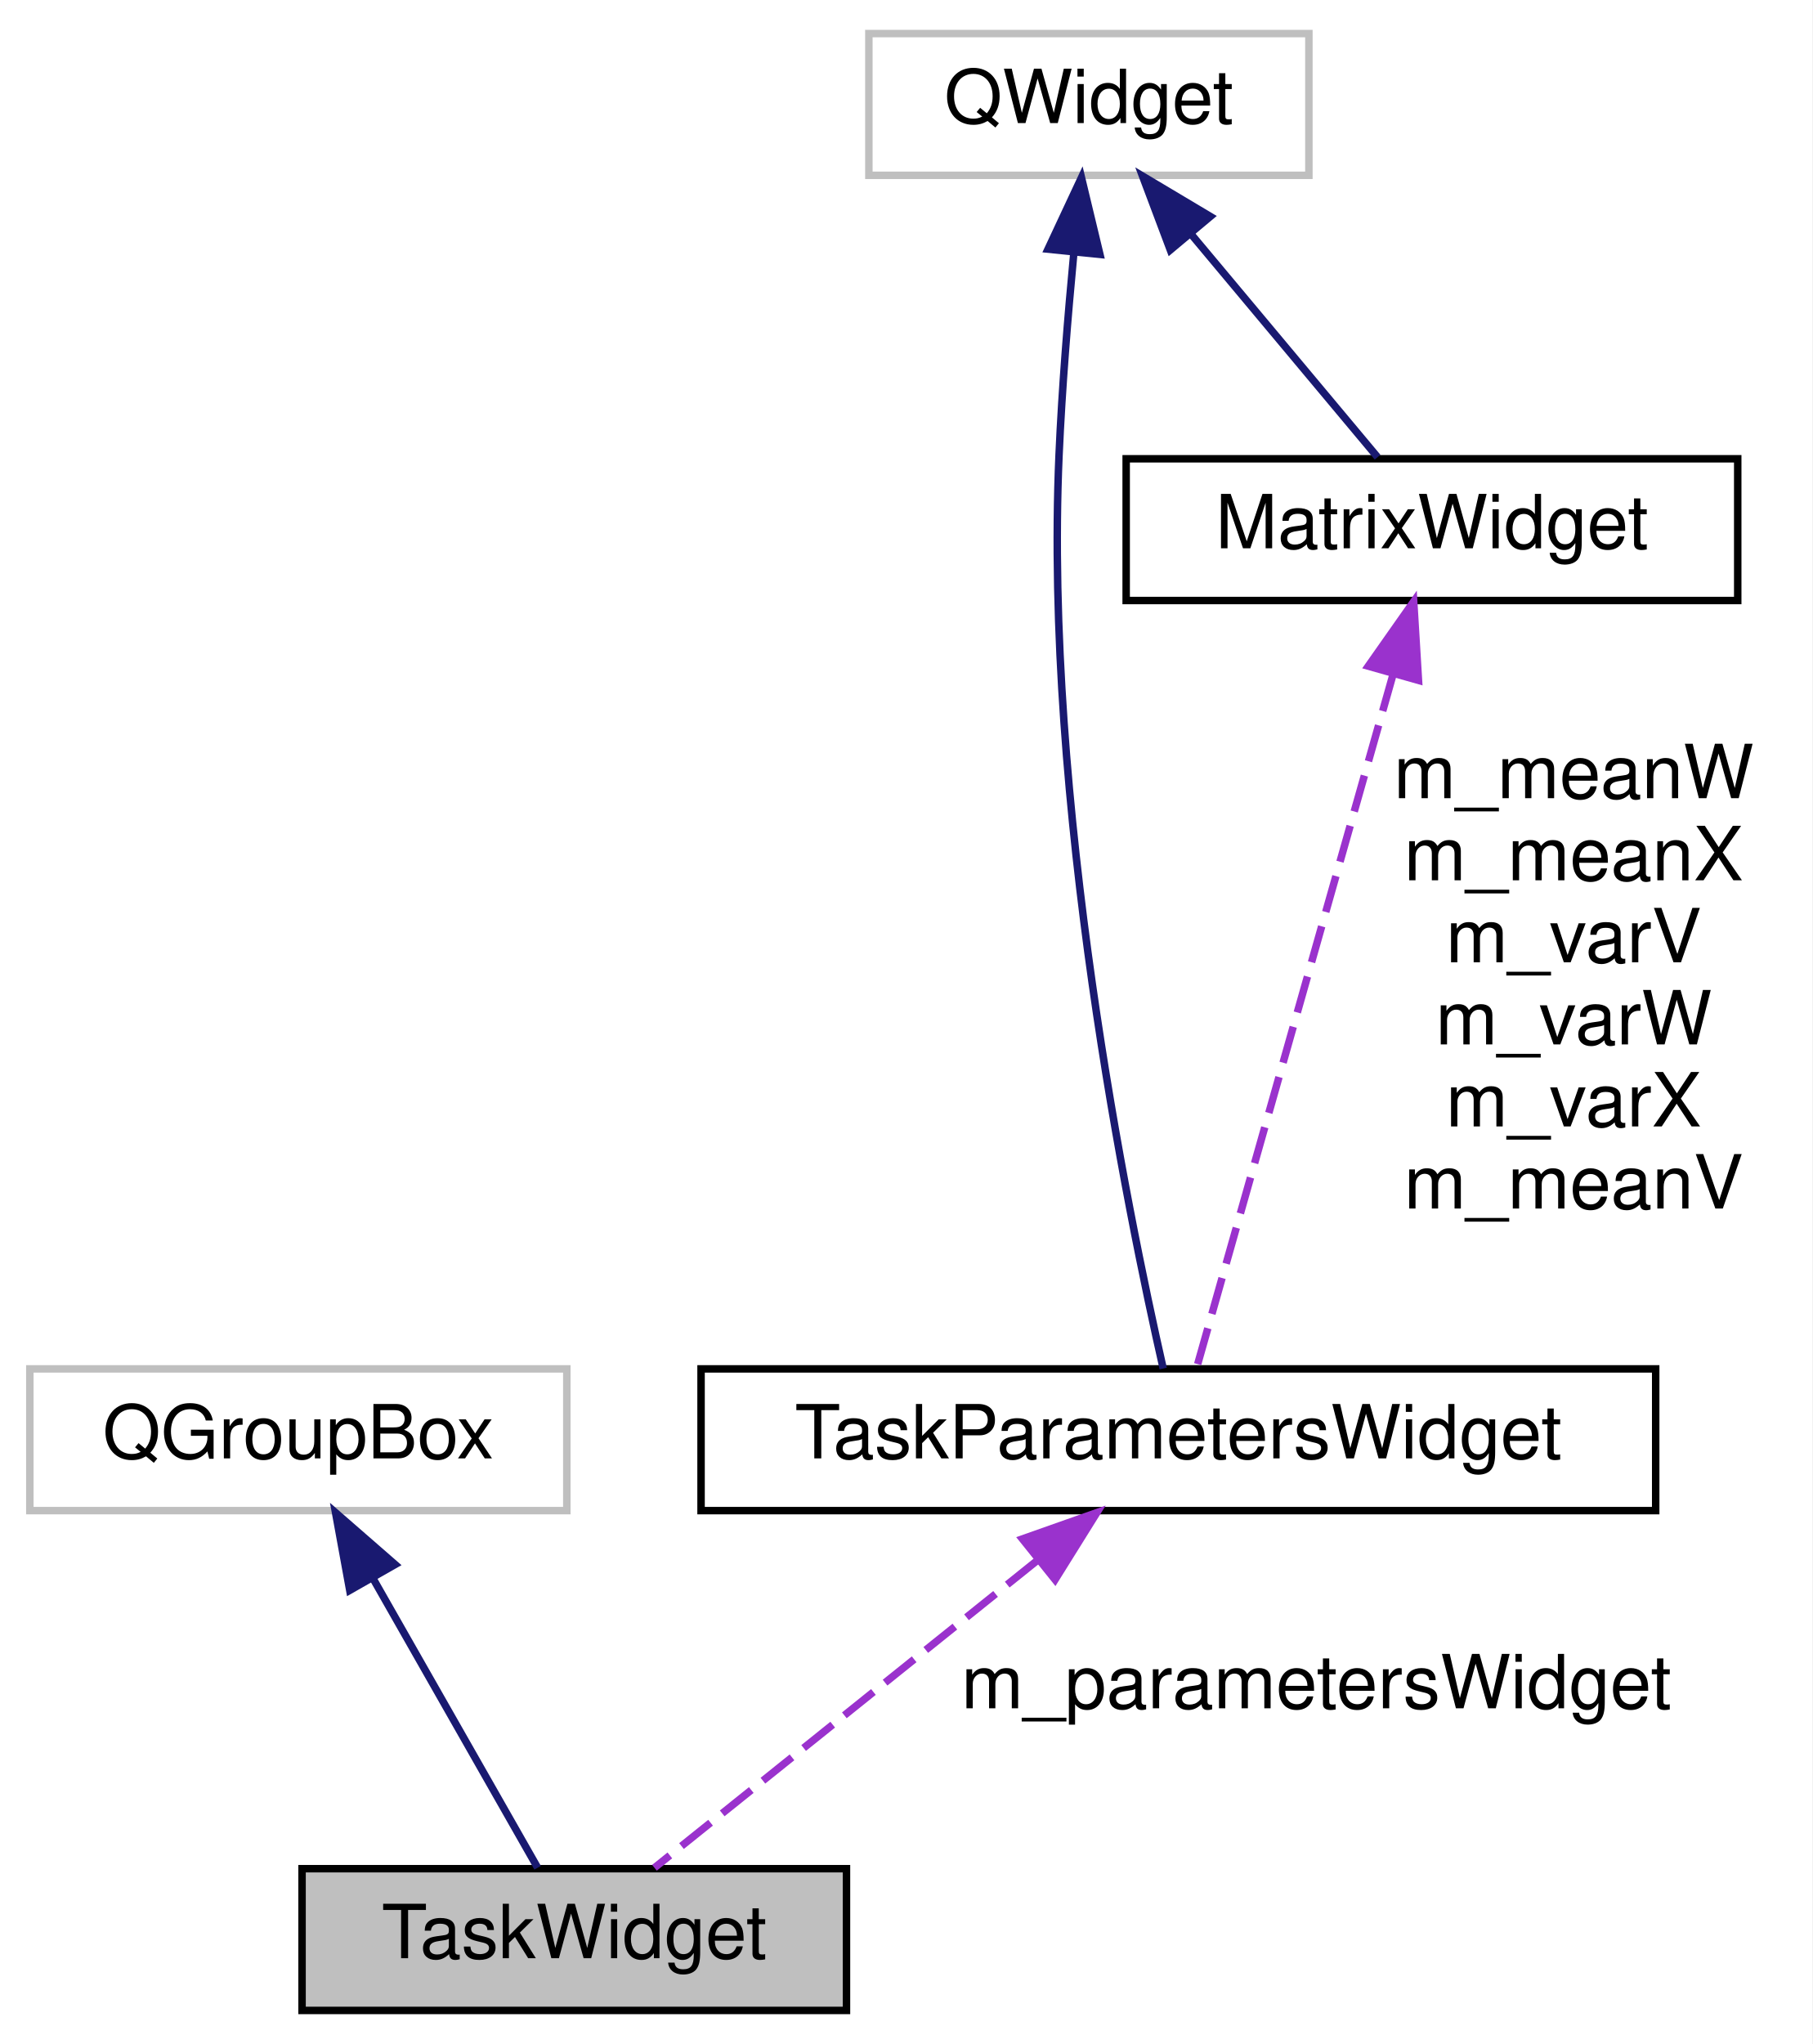
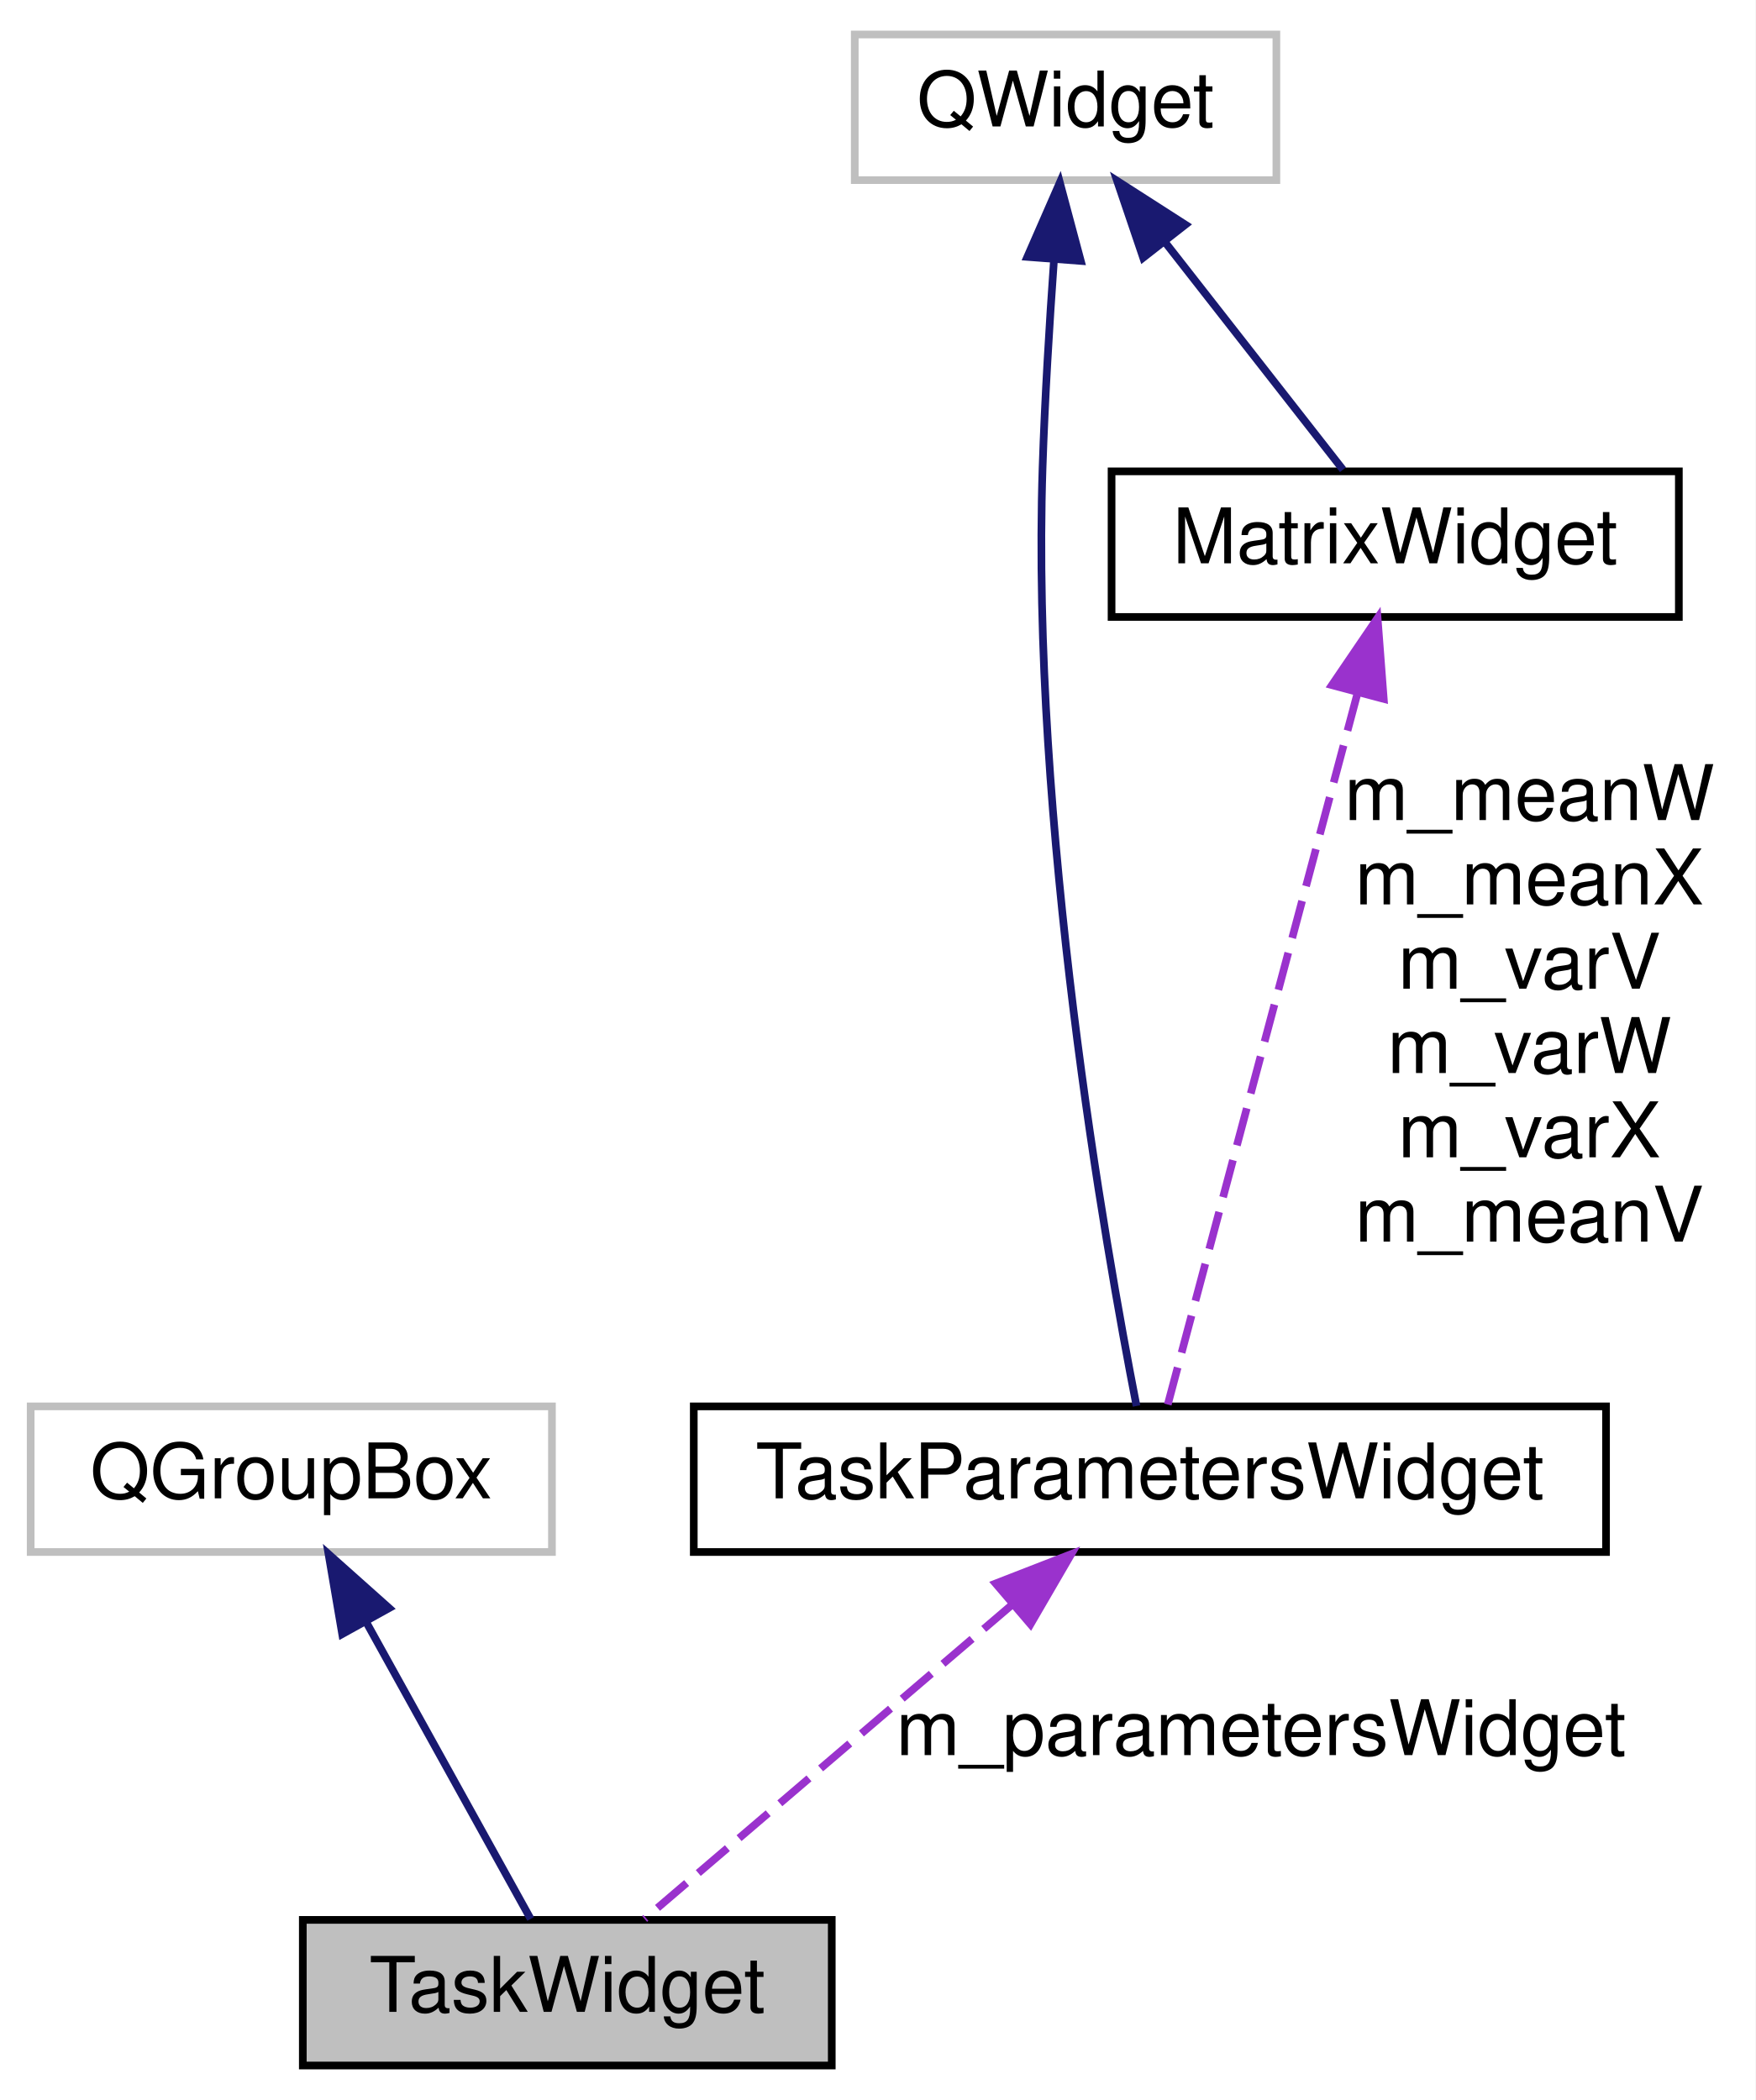
- <svg xmlns="http://www.w3.org/2000/svg" xmlns:xlink="http://www.w3.org/1999/xlink" width="243pt" height="274pt" viewBox="0.00 0.00 243.00 274.00">
+ <svg xmlns="http://www.w3.org/2000/svg" xmlns:xlink="http://www.w3.org/1999/xlink" width="229pt" height="274pt" viewBox="0.00 0.00 229.00 274.00">
  <g id="graph0" class="graph" transform="scale(1 1) rotate(0) translate(4 270)">
-     <polygon fill="white" stroke="none" points="-4,4 -4,-270 239,-270 239,4 -4,4" />
+     <polygon fill="white" stroke="none" points="-4,4 -4,-270 225,-270 225,4 -4,4" />
    <g id="node1" class="node">
-       <polygon fill="#bfbfbf" stroke="black" points="36.5,-0.5 36.5,-19.5 109.5,-19.5 109.5,-0.5 36.5,-0.5" />
-       <text text-anchor="middle" x="73" y="-7.5" font-family="Helvetica,sans-Serif" font-size="10.00">TaskWidget</text>
+       <polygon fill="#bfbfbf" stroke="black" points="35.5,-0.5 35.5,-19.5 104.5,-19.5 104.5,-0.5 35.5,-0.5" />
+       <text text-anchor="middle" x="70" y="-7.5" font-family="Helvetica,sans-Serif" font-size="10.00">TaskWidget</text>
    </g>
    <g id="node2" class="node">
-       <polygon fill="white" stroke="#bfbfbf" points="0,-67.5 0,-86.5 72,-86.5 72,-67.5 0,-67.5" />
-       <text text-anchor="middle" x="36" y="-74.5" font-family="Helvetica,sans-Serif" font-size="10.00">QGroupBox</text>
+       <polygon fill="white" stroke="#bfbfbf" points="0,-67.5 0,-86.5 68,-86.5 68,-67.5 0,-67.5" />
+       <text text-anchor="middle" x="34" y="-74.5" font-family="Helvetica,sans-Serif" font-size="10.00">QGroupBox</text>
    </g>
    <g id="edge1" class="edge">
-       <path fill="none" stroke="midnightblue" d="M45.942,-58.535C53.105,-45.95 62.465,-29.507 68.089,-19.627" />
-       <polygon fill="midnightblue" stroke="midnightblue" points="42.895,-56.812 40.99,-67.234 48.979,-60.275 42.895,-56.812" />
+       <path fill="none" stroke="midnightblue" d="M43.879,-58.163C50.821,-45.628 59.803,-29.41 65.222,-19.627" />
+       <polygon fill="midnightblue" stroke="midnightblue" points="40.638,-56.79 38.855,-67.234 46.762,-60.182 40.638,-56.79" />
    </g>
    <g id="node3" class="node">
      <g id="a_node3">
        <a xlink:href="class_task_parameters_widget.html" target="_top" xlink:title="Класс виджета, предаставляющего возможность работы с параметрами задач. ">
-           <polygon fill="white" stroke="black" points="90,-67.5 90,-86.5 218,-86.5 218,-67.5 90,-67.5" />
-           <text text-anchor="middle" x="154" y="-74.5" font-family="Helvetica,sans-Serif" font-size="10.00">TaskParametersWidget</text>
+           <polygon fill="white" stroke="black" points="86.5,-67.5 86.5,-86.5 205.5,-86.5 205.5,-67.5 86.5,-67.5" />
+           <text text-anchor="middle" x="146" y="-74.5" font-family="Helvetica,sans-Serif" font-size="10.00">TaskParametersWidget</text>
        </a>
      </g>
    </g>
    <g id="edge2" class="edge">
-       <path fill="none" stroke="#9a32cd" stroke-dasharray="5,2" d="M134.951,-60.713C118.992,-47.907 96.787,-30.088 83.751,-19.627" />
-       <polygon fill="#9a32cd" stroke="#9a32cd" points="133.086,-63.705 143.076,-67.234 137.467,-58.245 133.086,-63.705" />
-       <text text-anchor="middle" x="172.5" y="-41" font-family="Helvetica,sans-Serif" font-size="10.00"> m_parametersWidget</text>
+       <path fill="none" stroke="#9a32cd" stroke-dasharray="5,2" d="M128.126,-60.713C113.153,-47.907 92.319,-30.088 80.087,-19.627" />
+       <polygon fill="#9a32cd" stroke="#9a32cd" points="125.876,-63.394 135.75,-67.234 130.426,-58.074 125.876,-63.394" />
+       <text text-anchor="middle" x="160.5" y="-41" font-family="Helvetica,sans-Serif" font-size="10.00"> m_parametersWidget</text>
    </g>
    <g id="node4" class="node">
-       <polygon fill="white" stroke="#bfbfbf" points="112.5,-246.5 112.5,-265.5 171.5,-265.5 171.5,-246.5 112.5,-246.5" />
-       <text text-anchor="middle" x="142" y="-253.5" font-family="Helvetica,sans-Serif" font-size="10.00">QWidget</text>
+       <polygon fill="white" stroke="#bfbfbf" points="107.5,-246.5 107.5,-265.5 162.5,-265.5 162.5,-246.5 107.5,-246.5" />
+       <text text-anchor="middle" x="135" y="-253.5" font-family="Helvetica,sans-Serif" font-size="10.00">QWidget</text>
    </g>
    <g id="edge3" class="edge">
-       <path fill="none" stroke="midnightblue" d="M139.983,-236.085C139.194,-227.785 138.387,-217.92 138,-209 135.983,-162.532 147.226,-107.387 151.967,-86.545" />
-       <polygon fill="midnightblue" stroke="midnightblue" points="136.517,-236.599 141.006,-246.196 143.482,-235.895 136.517,-236.599" />
+       <path fill="none" stroke="midnightblue" d="M133.487,-236.074C132.896,-227.772 132.29,-217.909 132,-209 130.488,-162.593 140.177,-107.412 144.254,-86.553" />
+       <polygon fill="midnightblue" stroke="midnightblue" points="130.008,-236.483 134.254,-246.19 136.988,-235.954 130.008,-236.483" />
    </g>
    <g id="node5" class="node">
      <g id="a_node5">
        <a xlink:href="class_matrix_widget.html" target="_top" xlink:title="Класс для отображения / изменения матриц (или векторов). ">
-           <polygon fill="white" stroke="black" points="147,-189.5 147,-208.5 229,-208.5 229,-189.5 147,-189.5" />
-           <text text-anchor="middle" x="188" y="-196.5" font-family="Helvetica,sans-Serif" font-size="10.00">MatrixWidget</text>
+           <polygon fill="white" stroke="black" points="141,-189.5 141,-208.5 215,-208.5 215,-189.5 141,-189.5" />
+           <text text-anchor="middle" x="178" y="-196.5" font-family="Helvetica,sans-Serif" font-size="10.00">MatrixWidget</text>
        </a>
      </g>
    </g>
    <g id="edge5" class="edge">
-       <path fill="none" stroke="midnightblue" d="M155.773,-238.532C163.966,-228.736 174.032,-216.701 180.711,-208.715" />
-       <polygon fill="midnightblue" stroke="midnightblue" points="152.918,-236.49 149.188,-246.406 158.288,-240.981 152.918,-236.49" />
+       <path fill="none" stroke="midnightblue" d="M148.108,-238.234C155.724,-228.493 165.006,-216.62 171.187,-208.715" />
+       <polygon fill="midnightblue" stroke="midnightblue" points="145.121,-236.372 141.719,-246.406 150.635,-240.684 145.121,-236.372" />
    </g>
    <g id="edge4" class="edge">
-       <path fill="none" stroke="#9a32cd" stroke-dasharray="5,2" d="M182.758,-179.5C175.291,-153.145 161.891,-105.85 156.423,-86.552" />
-       <polygon fill="#9a32cd" stroke="#9a32cd" points="179.461,-180.703 185.555,-189.37 186.196,-178.794 179.461,-180.703" />
-       <text text-anchor="middle" x="207" y="-163" font-family="Helvetica,sans-Serif" font-size="10.00"> m_meanW</text>
-       <text text-anchor="middle" x="207" y="-152" font-family="Helvetica,sans-Serif" font-size="10.00">m_meanX</text>
-       <text text-anchor="middle" x="207" y="-141" font-family="Helvetica,sans-Serif" font-size="10.00">m_varV</text>
-       <text text-anchor="middle" x="207" y="-130" font-family="Helvetica,sans-Serif" font-size="10.00">m_varW</text>
-       <text text-anchor="middle" x="207" y="-119" font-family="Helvetica,sans-Serif" font-size="10.00">m_varX</text>
-       <text text-anchor="middle" x="207" y="-108" font-family="Helvetica,sans-Serif" font-size="10.00">m_meanV</text>
+       <path fill="none" stroke="#9a32cd" stroke-dasharray="5,2" d="M173.067,-179.5C166.039,-153.145 153.427,-105.85 148.281,-86.552" />
+       <polygon fill="#9a32cd" stroke="#9a32cd" points="169.74,-180.609 175.699,-189.37 176.504,-178.806 169.74,-180.609" />
+       <text text-anchor="middle" x="195.5" y="-163" font-family="Helvetica,sans-Serif" font-size="10.00"> m_meanW</text>
+       <text text-anchor="middle" x="195.5" y="-152" font-family="Helvetica,sans-Serif" font-size="10.00">m_meanX</text>
+       <text text-anchor="middle" x="195.5" y="-141" font-family="Helvetica,sans-Serif" font-size="10.00">m_varV</text>
+       <text text-anchor="middle" x="195.5" y="-130" font-family="Helvetica,sans-Serif" font-size="10.00">m_varW</text>
+       <text text-anchor="middle" x="195.5" y="-119" font-family="Helvetica,sans-Serif" font-size="10.00">m_varX</text>
+       <text text-anchor="middle" x="195.5" y="-108" font-family="Helvetica,sans-Serif" font-size="10.00">m_meanV</text>
    </g>
  </g>
</svg>
